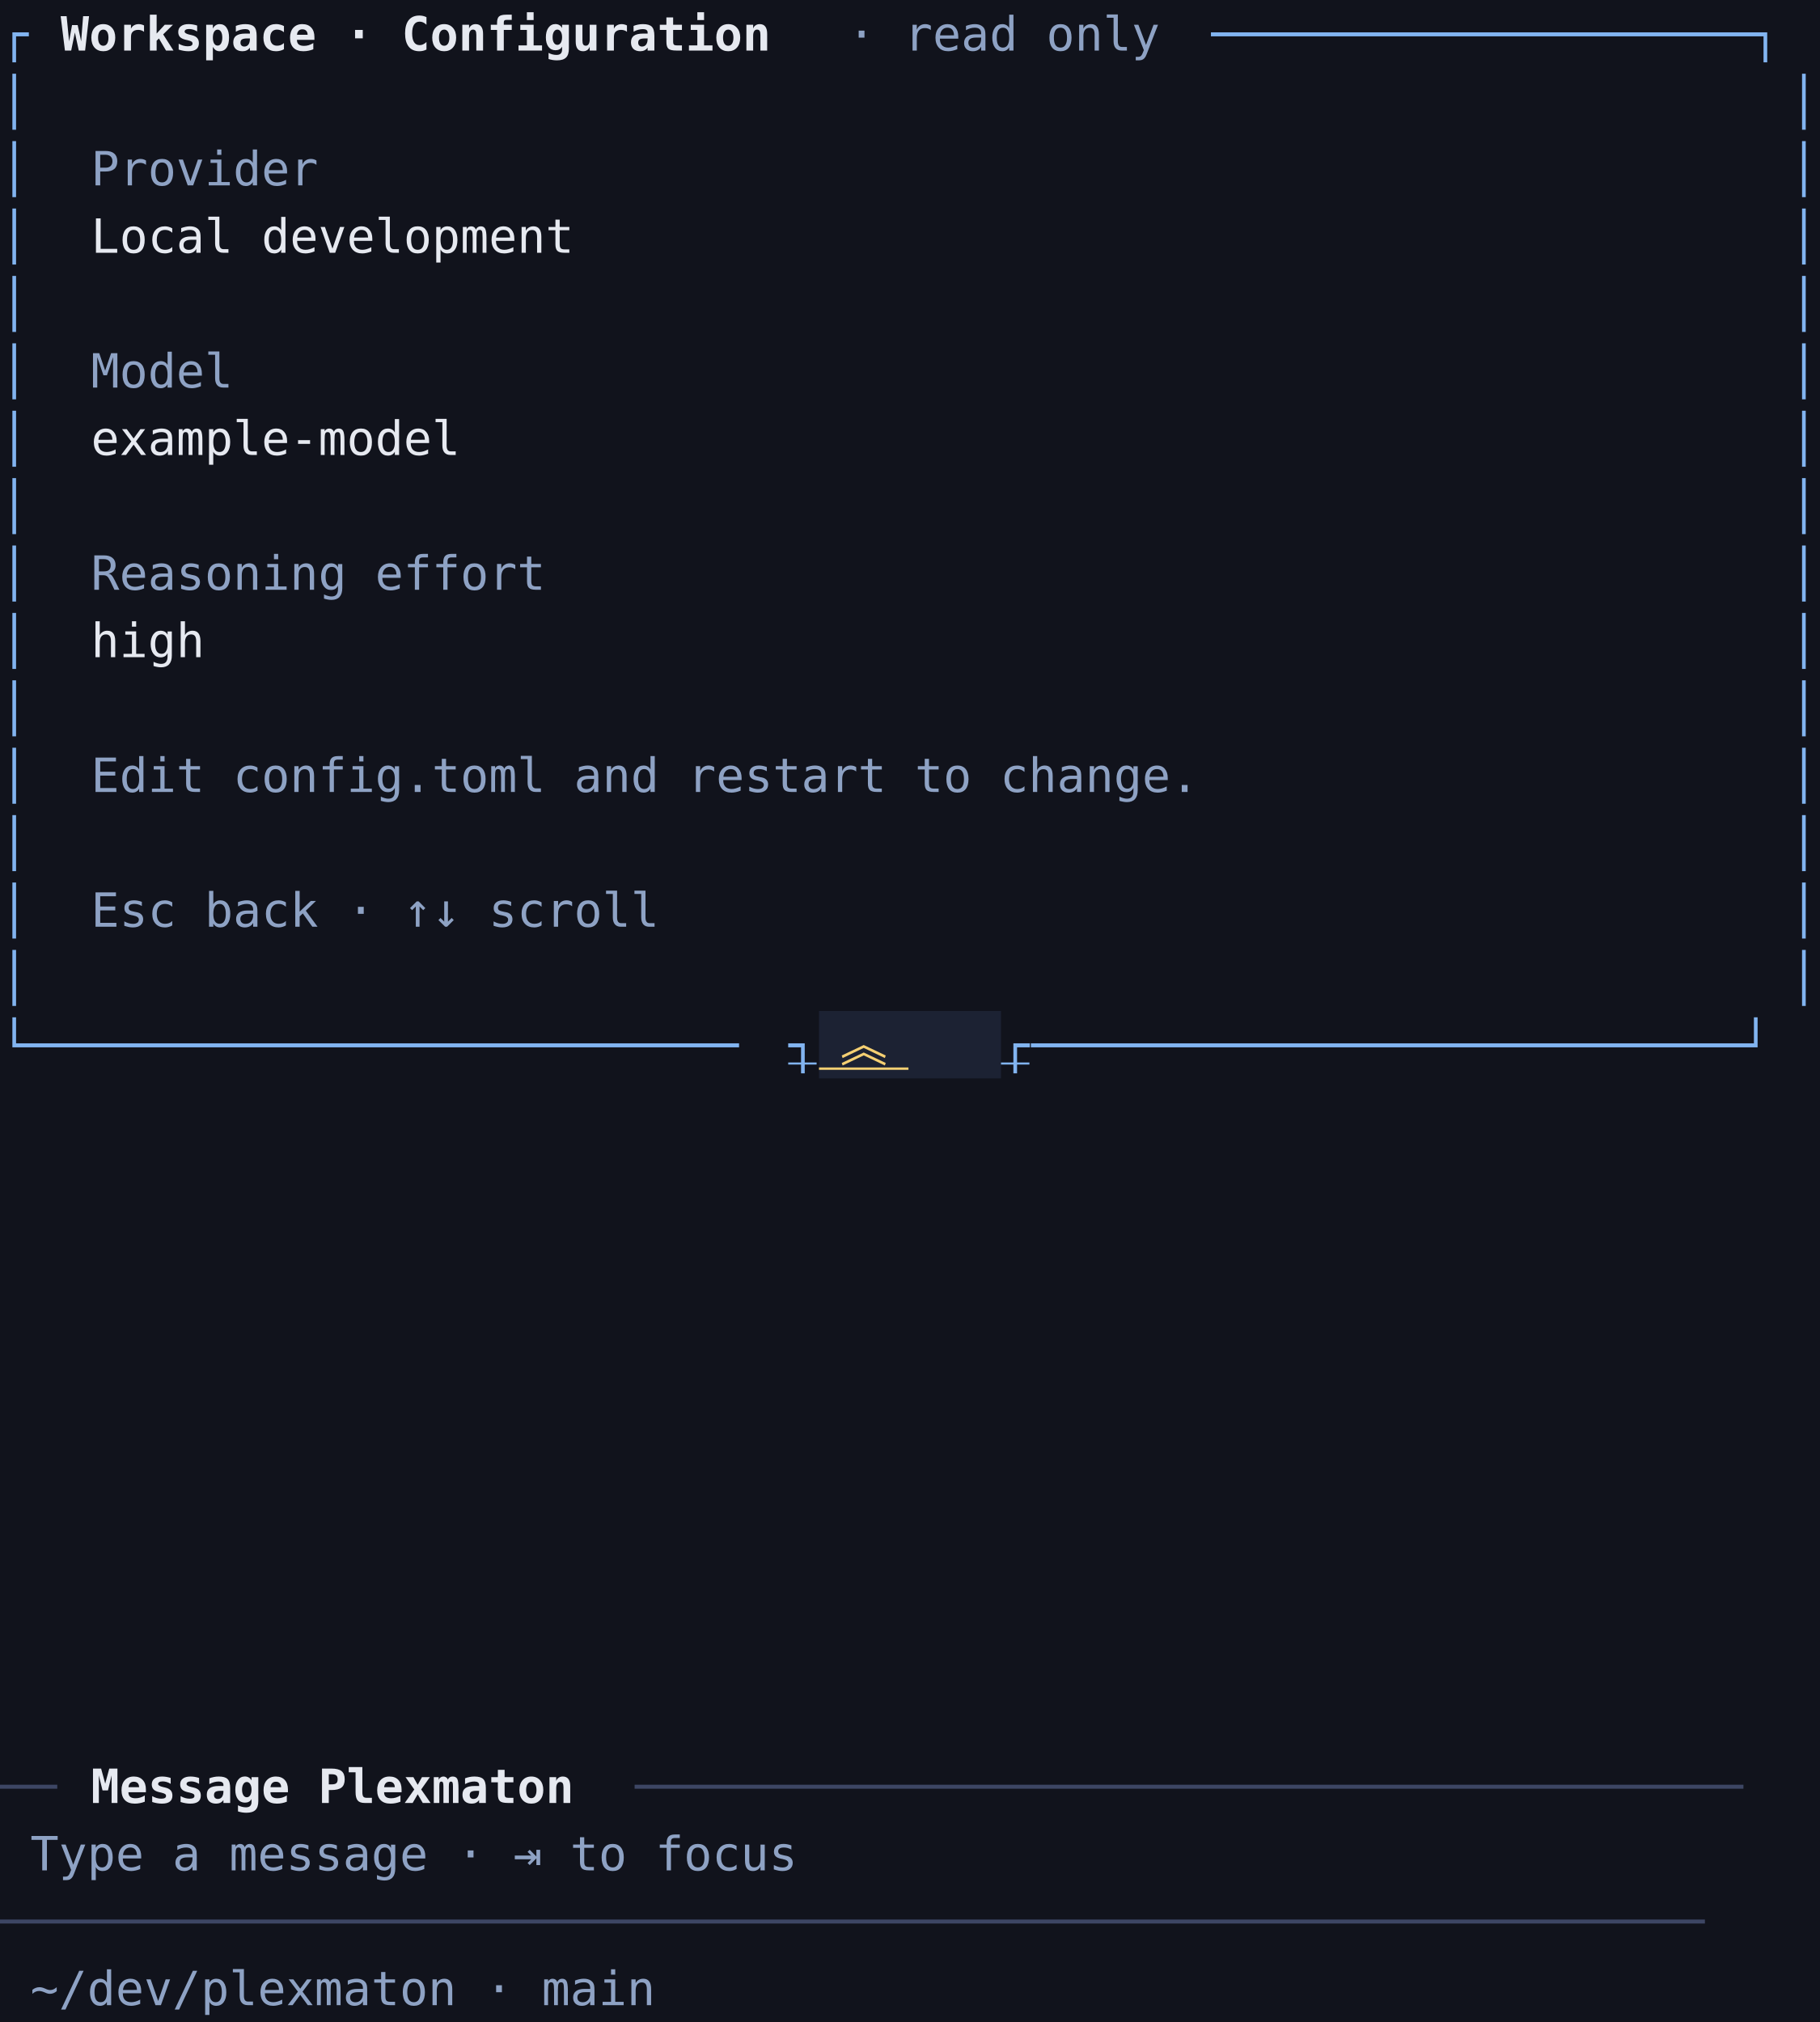
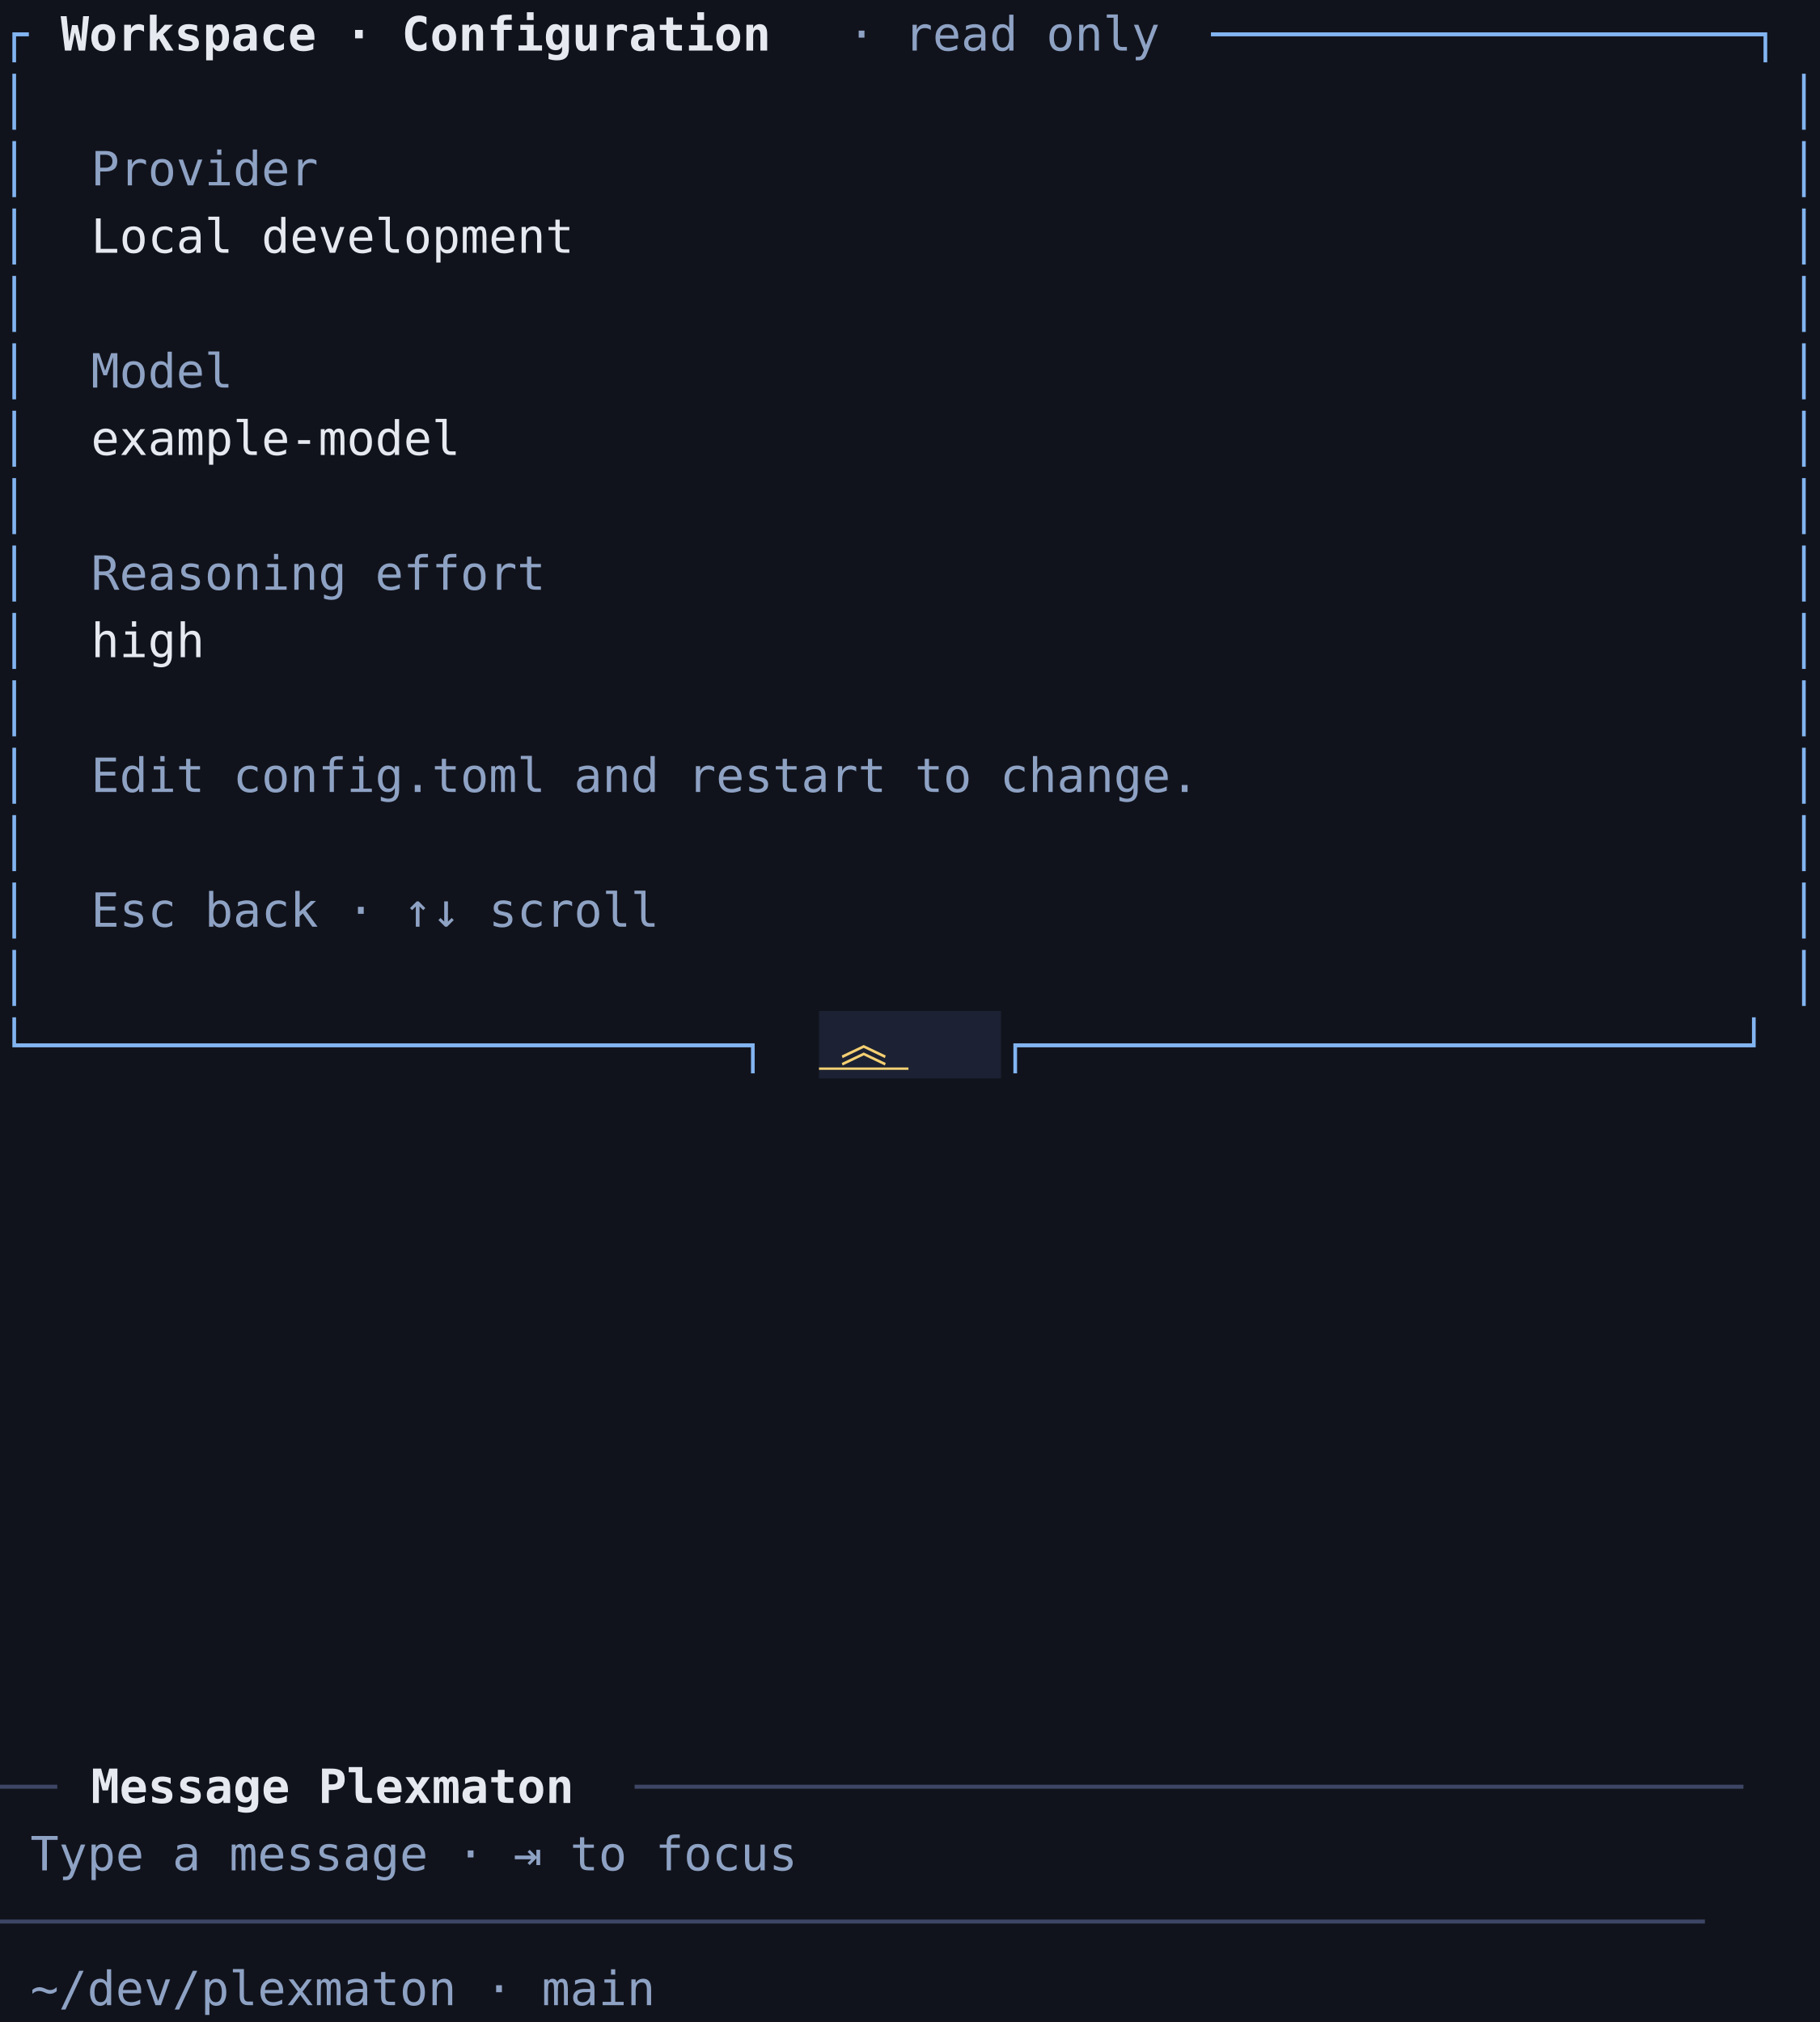
<svg xmlns="http://www.w3.org/2000/svg" width="100%" height="100%" viewBox="0 0 540 600" preserveAspectRatio="xMinYMin meet">
  <rect width="100%" height="100%" fill="#11131c" />
  <g font-family="Menlo,'Agave Nerd Font Mono',monospace" font-size="14">
    <text x="0" y="15" fill="#82b4f0" font-weight="normal" font-style="normal" opacity="1" text-decoration="none" xml:space="preserve" textLength="18" lengthAdjust="spacingAndGlyphs">┌ </text>
    <text x="18" y="15" fill="#e6e9f0" font-weight="bold" font-style="normal" opacity="1" text-decoration="none" xml:space="preserve" textLength="225" lengthAdjust="spacingAndGlyphs">Workspace · Configuration</text>
    <text x="243" y="15" fill="#8ea2c4" font-weight="normal" font-style="normal" opacity="1" text-decoration="none" xml:space="preserve" textLength="108" lengthAdjust="spacingAndGlyphs"> · read only</text>
    <text x="351" y="15" fill="#82b4f0" font-weight="normal" font-style="normal" opacity="1" text-decoration="none" xml:space="preserve" textLength="189" lengthAdjust="spacingAndGlyphs"> ───────────────────┐</text>
    <text x="0" y="35" fill="#82b4f0" font-weight="normal" font-style="normal" opacity="1" text-decoration="none" xml:space="preserve" textLength="9" lengthAdjust="spacingAndGlyphs">│</text>
    <text x="531" y="35" fill="#82b4f0" font-weight="normal" font-style="normal" opacity="1" text-decoration="none" xml:space="preserve" textLength="9" lengthAdjust="spacingAndGlyphs">│</text>
    <text x="0" y="55" fill="#82b4f0" font-weight="normal" font-style="normal" opacity="1" text-decoration="none" xml:space="preserve" textLength="9" lengthAdjust="spacingAndGlyphs">│</text>
    <text x="27" y="55" fill="#8ea2c4" font-weight="normal" font-style="normal" opacity="1" text-decoration="none" xml:space="preserve" textLength="72" lengthAdjust="spacingAndGlyphs">Provider</text>
    <text x="531" y="55" fill="#82b4f0" font-weight="normal" font-style="normal" opacity="1" text-decoration="none" xml:space="preserve" textLength="9" lengthAdjust="spacingAndGlyphs">│</text>
    <text x="0" y="75" fill="#82b4f0" font-weight="normal" font-style="normal" opacity="1" text-decoration="none" xml:space="preserve" textLength="9" lengthAdjust="spacingAndGlyphs">│</text>
    <text x="27" y="75" fill="#e6e9f0" font-weight="normal" font-style="normal" opacity="1" text-decoration="none" xml:space="preserve" textLength="153" lengthAdjust="spacingAndGlyphs">Local development</text>
    <text x="531" y="75" fill="#82b4f0" font-weight="normal" font-style="normal" opacity="1" text-decoration="none" xml:space="preserve" textLength="9" lengthAdjust="spacingAndGlyphs">│</text>
    <text x="0" y="95" fill="#82b4f0" font-weight="normal" font-style="normal" opacity="1" text-decoration="none" xml:space="preserve" textLength="9" lengthAdjust="spacingAndGlyphs">│</text>
    <text x="531" y="95" fill="#82b4f0" font-weight="normal" font-style="normal" opacity="1" text-decoration="none" xml:space="preserve" textLength="9" lengthAdjust="spacingAndGlyphs">│</text>
    <text x="0" y="115" fill="#82b4f0" font-weight="normal" font-style="normal" opacity="1" text-decoration="none" xml:space="preserve" textLength="9" lengthAdjust="spacingAndGlyphs">│</text>
    <text x="27" y="115" fill="#8ea2c4" font-weight="normal" font-style="normal" opacity="1" text-decoration="none" xml:space="preserve" textLength="45" lengthAdjust="spacingAndGlyphs">Model</text>
    <text x="531" y="115" fill="#82b4f0" font-weight="normal" font-style="normal" opacity="1" text-decoration="none" xml:space="preserve" textLength="9" lengthAdjust="spacingAndGlyphs">│</text>
    <text x="0" y="135" fill="#82b4f0" font-weight="normal" font-style="normal" opacity="1" text-decoration="none" xml:space="preserve" textLength="9" lengthAdjust="spacingAndGlyphs">│</text>
    <text x="27" y="135" fill="#e6e9f0" font-weight="normal" font-style="normal" opacity="1" text-decoration="none" xml:space="preserve" textLength="117" lengthAdjust="spacingAndGlyphs">example-model</text>
    <text x="531" y="135" fill="#82b4f0" font-weight="normal" font-style="normal" opacity="1" text-decoration="none" xml:space="preserve" textLength="9" lengthAdjust="spacingAndGlyphs">│</text>
    <text x="0" y="155" fill="#82b4f0" font-weight="normal" font-style="normal" opacity="1" text-decoration="none" xml:space="preserve" textLength="9" lengthAdjust="spacingAndGlyphs">│</text>
    <text x="531" y="155" fill="#82b4f0" font-weight="normal" font-style="normal" opacity="1" text-decoration="none" xml:space="preserve" textLength="9" lengthAdjust="spacingAndGlyphs">│</text>
    <text x="0" y="175" fill="#82b4f0" font-weight="normal" font-style="normal" opacity="1" text-decoration="none" xml:space="preserve" textLength="9" lengthAdjust="spacingAndGlyphs">│</text>
    <text x="27" y="175" fill="#8ea2c4" font-weight="normal" font-style="normal" opacity="1" text-decoration="none" xml:space="preserve" textLength="144" lengthAdjust="spacingAndGlyphs">Reasoning effort</text>
    <text x="531" y="175" fill="#82b4f0" font-weight="normal" font-style="normal" opacity="1" text-decoration="none" xml:space="preserve" textLength="9" lengthAdjust="spacingAndGlyphs">│</text>
    <text x="0" y="195" fill="#82b4f0" font-weight="normal" font-style="normal" opacity="1" text-decoration="none" xml:space="preserve" textLength="9" lengthAdjust="spacingAndGlyphs">│</text>
    <text x="27" y="195" fill="#e6e9f0" font-weight="normal" font-style="normal" opacity="1" text-decoration="none" xml:space="preserve" textLength="36" lengthAdjust="spacingAndGlyphs">high</text>
    <text x="531" y="195" fill="#82b4f0" font-weight="normal" font-style="normal" opacity="1" text-decoration="none" xml:space="preserve" textLength="9" lengthAdjust="spacingAndGlyphs">│</text>
    <text x="0" y="215" fill="#82b4f0" font-weight="normal" font-style="normal" opacity="1" text-decoration="none" xml:space="preserve" textLength="9" lengthAdjust="spacingAndGlyphs">│</text>
    <text x="531" y="215" fill="#82b4f0" font-weight="normal" font-style="normal" opacity="1" text-decoration="none" xml:space="preserve" textLength="9" lengthAdjust="spacingAndGlyphs">│</text>
    <text x="0" y="235" fill="#82b4f0" font-weight="normal" font-style="normal" opacity="1" text-decoration="none" xml:space="preserve" textLength="9" lengthAdjust="spacingAndGlyphs">│</text>
    <text x="27" y="235" fill="#8ea2c4" font-weight="normal" font-style="normal" opacity="1" text-decoration="none" xml:space="preserve" textLength="351" lengthAdjust="spacingAndGlyphs">Edit config.toml and restart to change.</text>
    <text x="531" y="235" fill="#82b4f0" font-weight="normal" font-style="normal" opacity="1" text-decoration="none" xml:space="preserve" textLength="9" lengthAdjust="spacingAndGlyphs">│</text>
    <text x="0" y="255" fill="#82b4f0" font-weight="normal" font-style="normal" opacity="1" text-decoration="none" xml:space="preserve" textLength="9" lengthAdjust="spacingAndGlyphs">│</text>
    <text x="531" y="255" fill="#82b4f0" font-weight="normal" font-style="normal" opacity="1" text-decoration="none" xml:space="preserve" textLength="9" lengthAdjust="spacingAndGlyphs">│</text>
    <text x="0" y="275" fill="#82b4f0" font-weight="normal" font-style="normal" opacity="1" text-decoration="none" xml:space="preserve" textLength="9" lengthAdjust="spacingAndGlyphs">│</text>
    <text x="27" y="275" fill="#8ea2c4" font-weight="normal" font-style="normal" opacity="1" text-decoration="none" xml:space="preserve" textLength="180" lengthAdjust="spacingAndGlyphs">Esc back · ↑↓ scroll</text>
    <text x="531" y="275" fill="#82b4f0" font-weight="normal" font-style="normal" opacity="1" text-decoration="none" xml:space="preserve" textLength="9" lengthAdjust="spacingAndGlyphs">│</text>
    <text x="0" y="295" fill="#82b4f0" font-weight="normal" font-style="normal" opacity="1" text-decoration="none" xml:space="preserve" textLength="9" lengthAdjust="spacingAndGlyphs">│</text>
    <text x="531" y="295" fill="#82b4f0" font-weight="normal" font-style="normal" opacity="1" text-decoration="none" xml:space="preserve" textLength="9" lengthAdjust="spacingAndGlyphs">│</text>
-     <text x="0" y="315" fill="#82b4f0" font-weight="normal" font-style="normal" opacity="1" text-decoration="none" xml:space="preserve" textLength="234" lengthAdjust="spacingAndGlyphs">└─────────────────────────</text>
-     <text x="234" y="315" fill="#82b4f0" font-weight="normal" font-style="normal" opacity="1" text-decoration="underline" xml:space="preserve" textLength="9" lengthAdjust="spacingAndGlyphs">┐</text>
+     <text x="0" y="315" fill="#82b4f0" font-weight="normal" font-style="normal" opacity="1" text-decoration="none" xml:space="preserve" textLength="243" lengthAdjust="spacingAndGlyphs">└─────────────────────────┐</text>
    <rect x="243" y="300" width="54" height="20" fill="#1c2233" />
    <text x="243" y="315" fill="#f5d072" font-weight="normal" font-style="normal" opacity="1" text-decoration="underline" xml:space="preserve" textLength="54" lengthAdjust="spacingAndGlyphs">  ︽  </text>
-     <text x="297" y="315" fill="#82b4f0" font-weight="normal" font-style="normal" opacity="1" text-decoration="underline" xml:space="preserve" textLength="9" lengthAdjust="spacingAndGlyphs">┌</text>
-     <text x="306" y="315" fill="#82b4f0" font-weight="normal" font-style="normal" opacity="1" text-decoration="none" xml:space="preserve" textLength="234" lengthAdjust="spacingAndGlyphs">─────────────────────────┘</text>
+     <text x="297" y="315" fill="#82b4f0" font-weight="normal" font-style="normal" opacity="1" text-decoration="none" xml:space="preserve" textLength="243" lengthAdjust="spacingAndGlyphs">┌─────────────────────────┘</text>
    <text x="0" y="535" fill="#3d4664" font-weight="normal" font-style="normal" opacity="1" text-decoration="none" xml:space="preserve" textLength="27" lengthAdjust="spacingAndGlyphs">── </text>
    <text x="27" y="535" fill="#e6e9f0" font-weight="bold" font-style="normal" opacity="1" text-decoration="none" xml:space="preserve" textLength="153" lengthAdjust="spacingAndGlyphs">Message Plexmaton</text>
    <text x="180" y="535" fill="#3d4664" font-weight="normal" font-style="normal" opacity="1" text-decoration="none" xml:space="preserve" textLength="360" lengthAdjust="spacingAndGlyphs"> ───────────────────────────────────────</text>
    <text x="9" y="555" fill="#8ea2c4" font-weight="normal" font-style="normal" opacity="1" text-decoration="none" xml:space="preserve" textLength="243" lengthAdjust="spacingAndGlyphs">Type a message · ⇥ to focus</text>
    <text x="0" y="575" fill="#3d4664" font-weight="normal" font-style="normal" opacity="1" text-decoration="none" xml:space="preserve" textLength="540" lengthAdjust="spacingAndGlyphs">────────────────────────────────────────────────────────────</text>
    <text x="9" y="595" fill="#8ea2c4" font-weight="normal" font-style="normal" opacity="1" text-decoration="none" xml:space="preserve" textLength="198" lengthAdjust="spacingAndGlyphs">~/dev/plexmaton · main</text>
  </g>
</svg>
